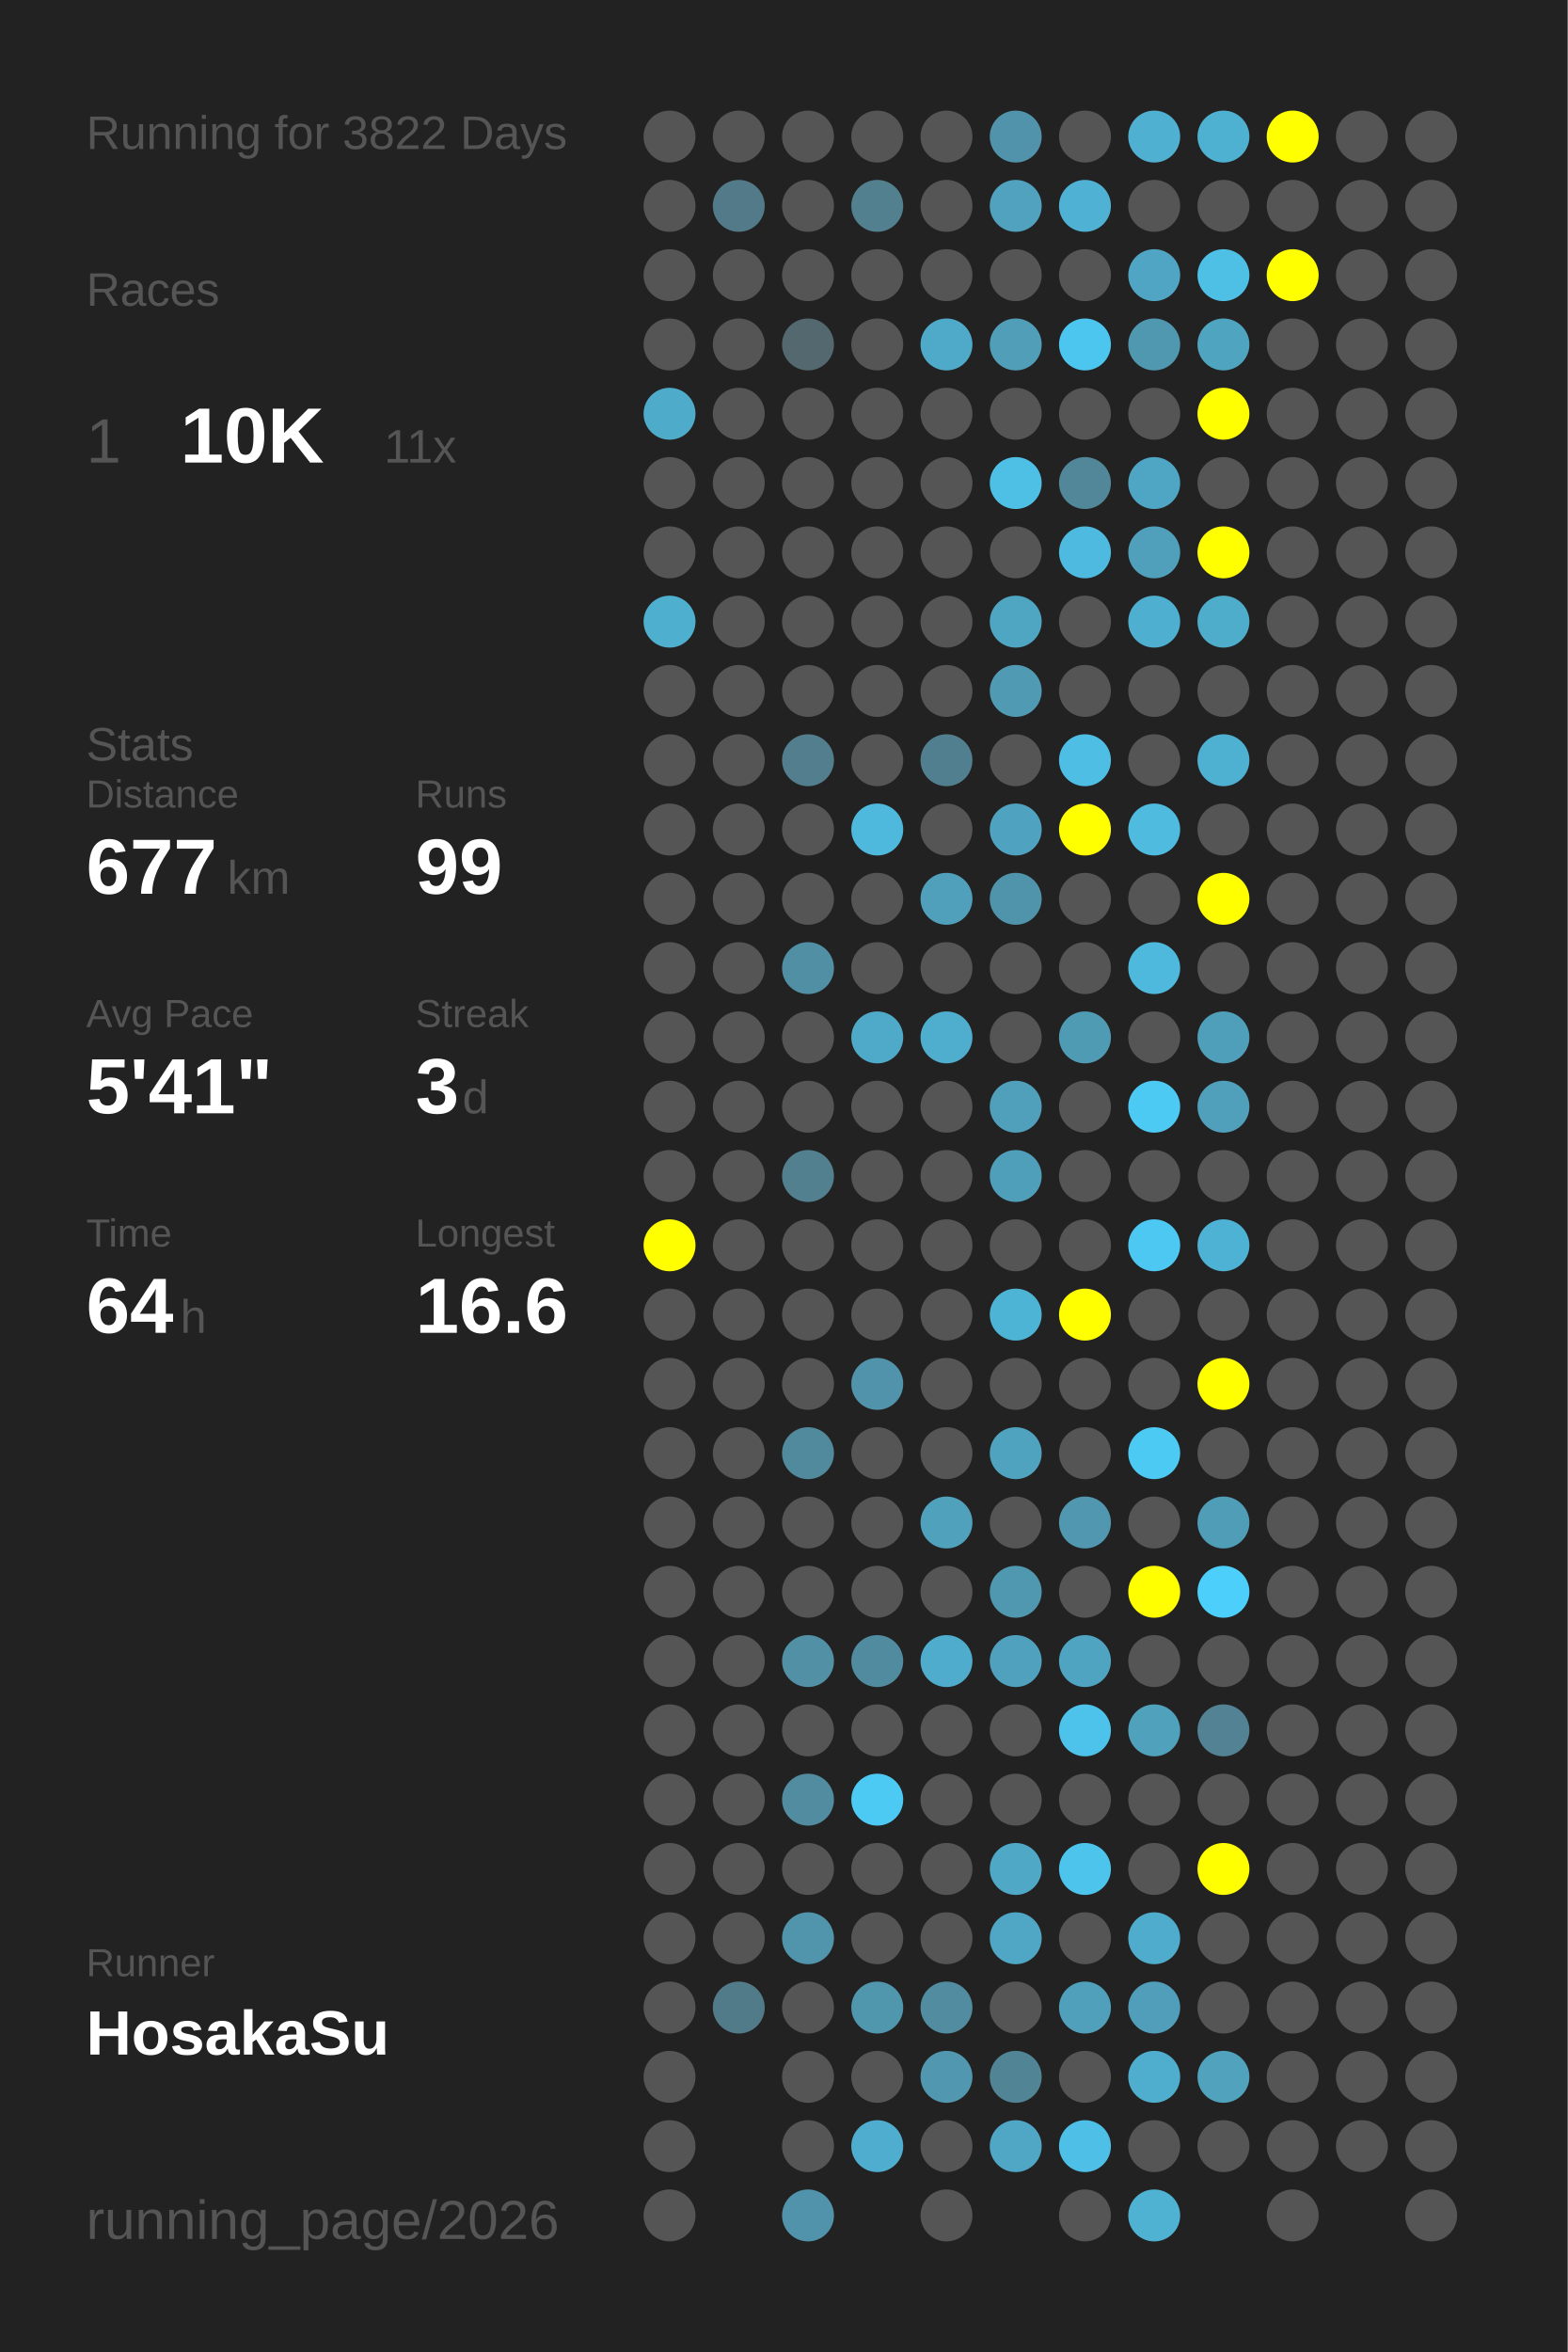
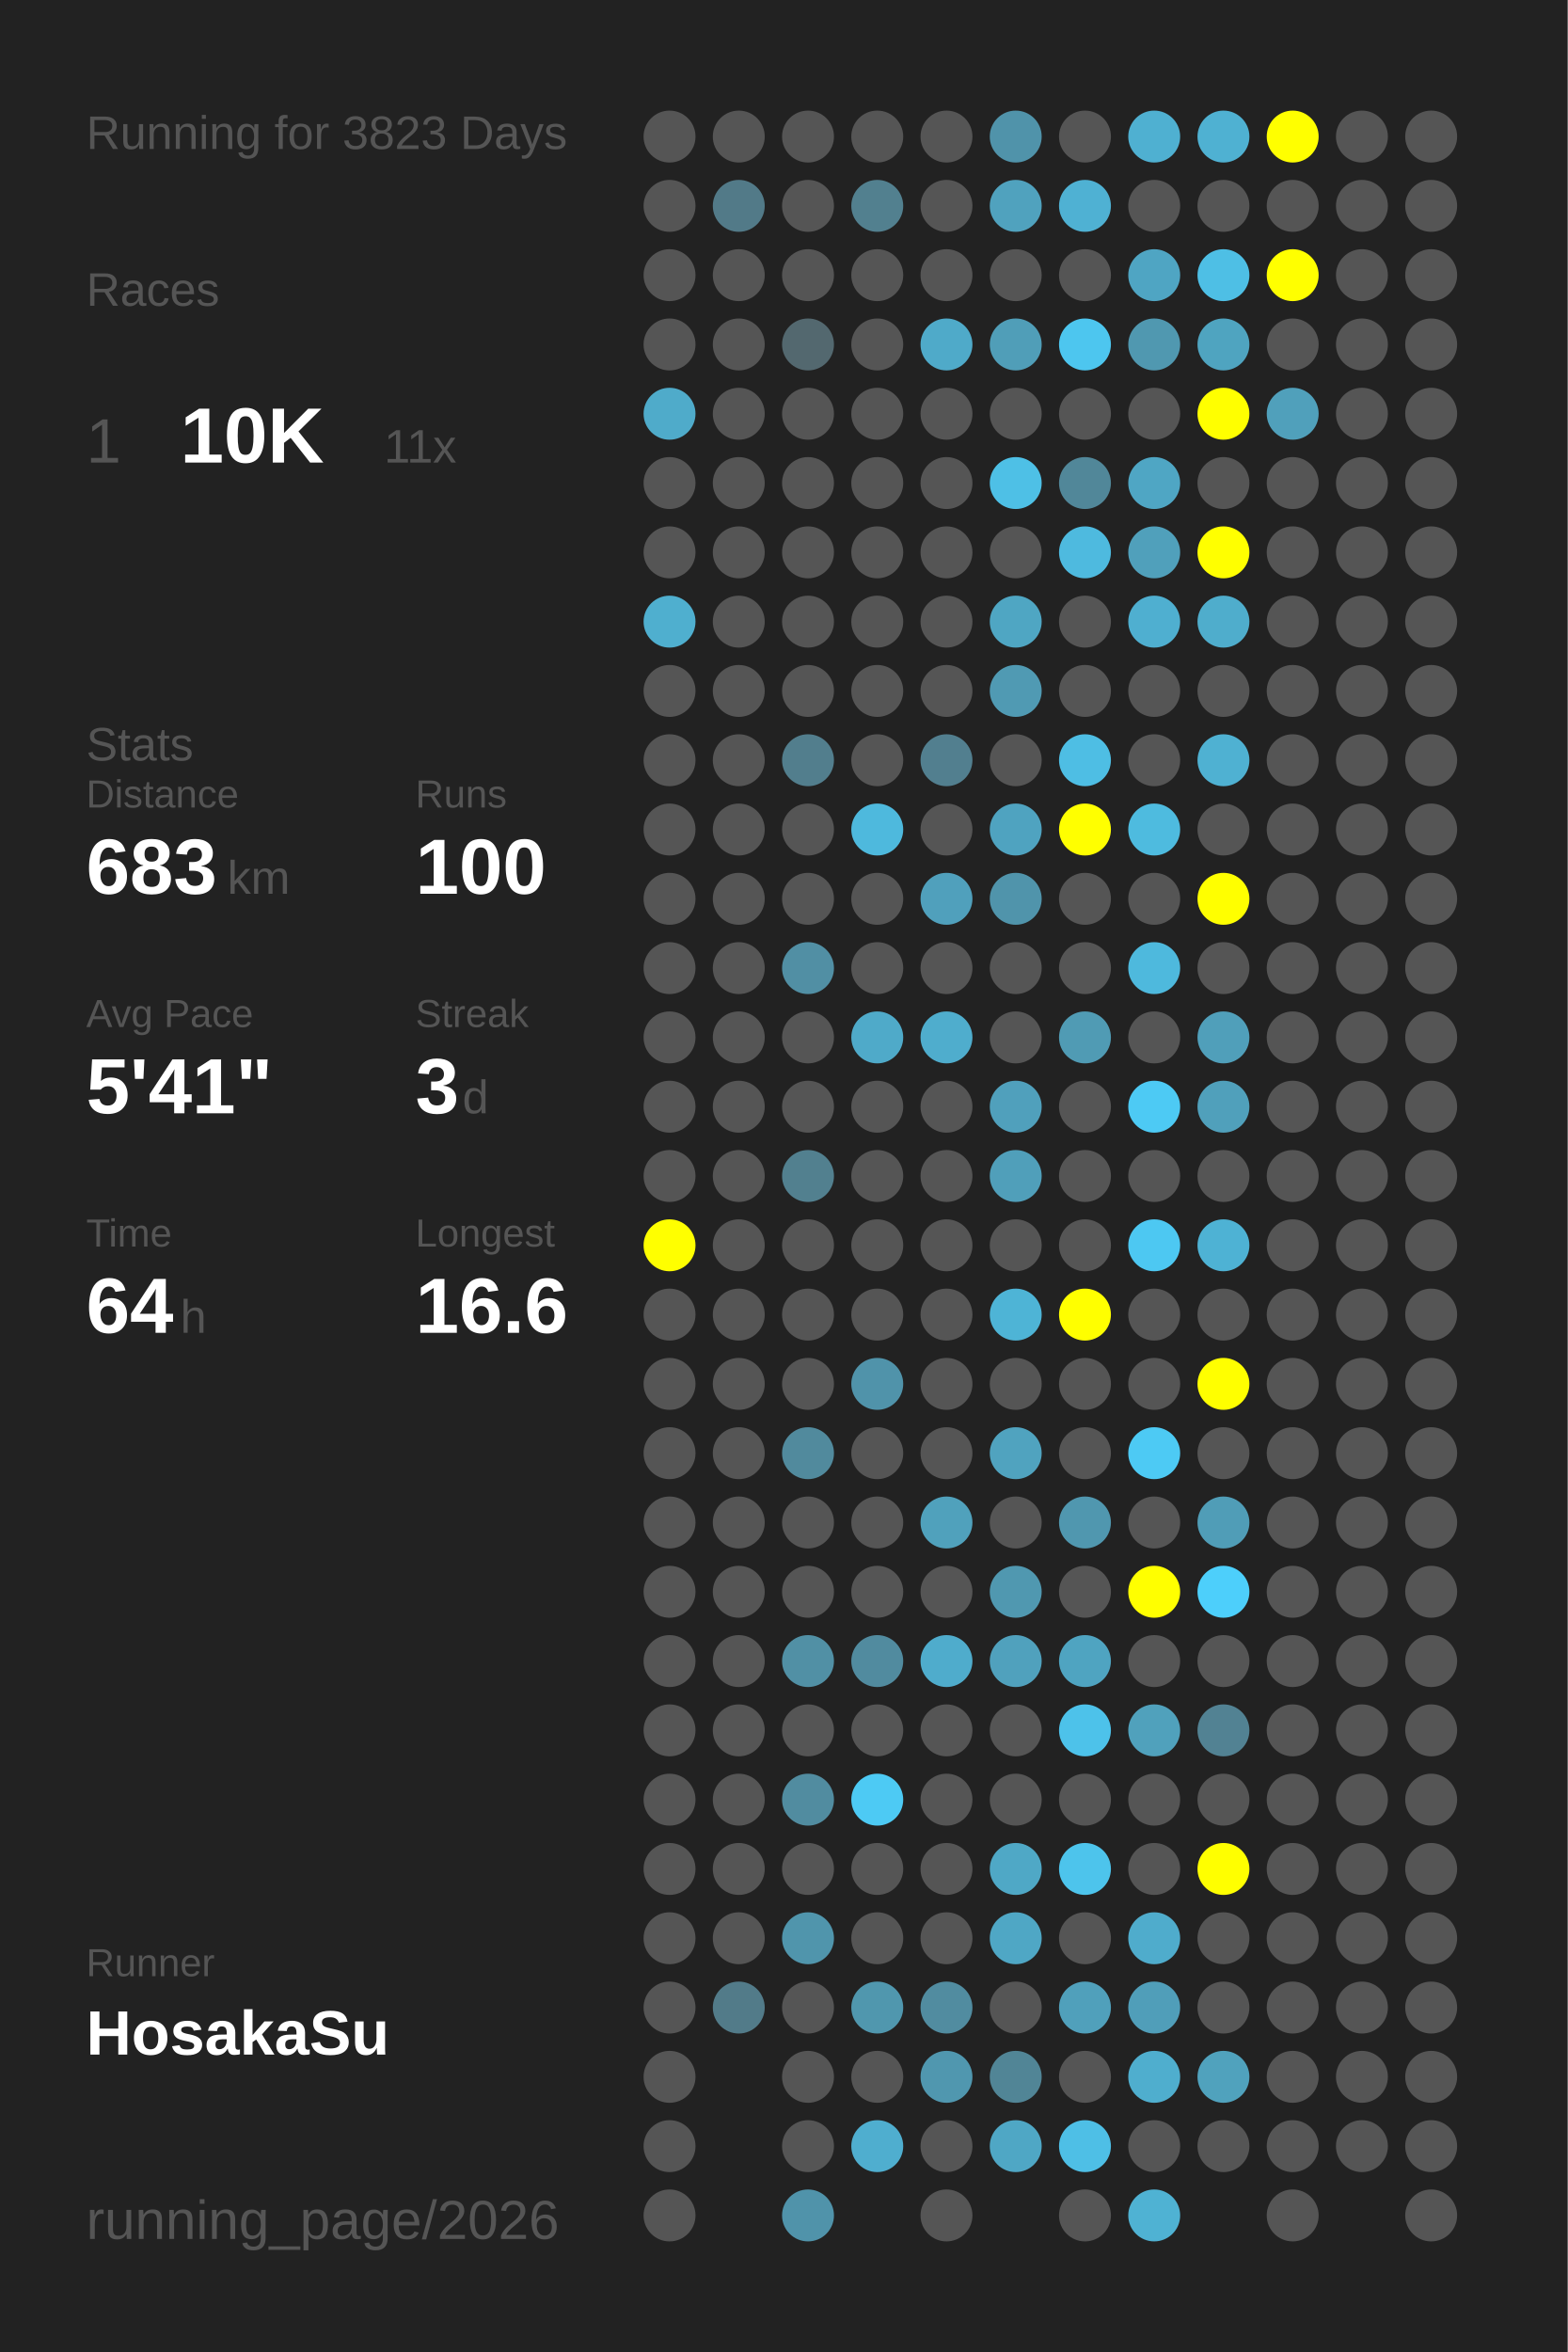
<svg xmlns="http://www.w3.org/2000/svg" baseProfile="full" height="300mm" version="1.1" viewBox="0,0,200,300" width="200mm">
  <defs />
  <rect fill="#222222" height="300" width="200" x="0" y="0" />
-   <text fill="#555555" style="font-size:6px; font-family:Arial;" x="11" y="19">Running for 3822 Days</text>
+   <text fill="#555555" style="font-size:6px; font-family:Arial;" x="11" y="19">Running for 3823 Days</text>
  <text fill="#555555" style="font-size:6px; font-family:Arial;" x="11" y="39">Races</text>
  <text fill="#555555" style="font-size:8px; font-family:Arial;" x="11" y="59">1</text>
  <text fill="#FFFFFF" style="font-size:10px; font-family:Arial; font-weight:bold;" x="23" y="59">10K</text>
  <text fill="#555555" style="font-size:6px; font-family:Arial;" x="49" y="59">11x</text>
  <text fill="#555555" style="font-size:6px; font-family:Arial;" x="11" y="97">Stats</text>
  <text fill="#555555" style="font-size:5px; font-family:Arial;" x="11" y="103">Distance</text>
-   <text fill="#FFFFFF" style="font-size:10px; font-family:Arial; font-weight:bold;" x="11" y="114">677</text>
+   <text fill="#FFFFFF" style="font-size:10px; font-family:Arial; font-weight:bold;" x="11" y="114">683</text>
  <text fill="#555555" style="font-size:6px; font-family:Arial;" x="29" y="114">km</text>
  <text fill="#555555" style="font-size:5px; font-family:Arial;" x="53" y="103">Runs</text>
-   <text fill="#FFFFFF" style="font-size:10px; font-family:Arial; font-weight:bold;" x="53" y="114">99</text>
+   <text fill="#FFFFFF" style="font-size:10px; font-family:Arial; font-weight:bold;" x="53" y="114">100</text>
  <text fill="#555555" style="font-size:5px; font-family:Arial;" x="11" y="131">Avg Pace</text>
  <text fill="#FFFFFF" style="font-size:10px; font-family:Arial; font-weight:bold;" x="11" y="142">5'41"</text>
  <text fill="#555555" style="font-size:5px; font-family:Arial;" x="53" y="131">Streak</text>
  <text fill="#FFFFFF" style="font-size:10px; font-family:Arial; font-weight:bold;" x="53" y="142">3</text>
  <text fill="#555555" style="font-size:6px; font-family:Arial;" x="59" y="142">d</text>
  <text fill="#555555" style="font-size:5px; font-family:Arial;" x="11" y="159">Time</text>
  <text fill="#FFFFFF" style="font-size:10px; font-family:Arial; font-weight:bold;" x="11" y="170">64</text>
  <text fill="#555555" style="font-size:6px; font-family:Arial;" x="23" y="170">h</text>
  <text fill="#555555" style="font-size:5px; font-family:Arial;" x="53" y="159">Longest</text>
  <text fill="#FFFFFF" style="font-size:10px; font-family:Arial; font-weight:bold;" x="53" y="170">16.6</text>
  <text fill="#555555" style="font-size:5px; font-family:Arial;" x="11" y="252.065">Runner</text>
  <text fill="#FFFFFF" style="font-size:8px; font-family:Arial; font-weight:bold;" x="11" y="262.065">HosakaSu</text>
  <text fill="#555555" style="font-size:7px; font-family:Arial;" x="11" y="285.581">running_page/2026</text>
  <circle cx="85.417" cy="17.419" fill="#555555" r="3.312" />
  <circle cx="85.417" cy="26.258" fill="#555555" r="3.312" />
  <circle cx="85.417" cy="35.097" fill="#555555" r="3.312" />
  <circle cx="85.417" cy="43.935" fill="#555555" r="3.312" />
  <circle cx="85.417" cy="52.774" fill="#4fabca" r="3.312" />
  <circle cx="85.417" cy="61.613" fill="#555555" r="3.312" />
  <circle cx="85.417" cy="70.452" fill="#555555" r="3.312" />
  <circle cx="85.417" cy="79.29" fill="#4fafcf" r="3.312" />
  <circle cx="85.417" cy="88.129" fill="#555555" r="3.312" />
  <circle cx="85.417" cy="96.968" fill="#555555" r="3.312" />
  <circle cx="85.417" cy="105.806" fill="#555555" r="3.312" />
  <circle cx="85.417" cy="114.645" fill="#555555" r="3.312" />
  <circle cx="85.417" cy="123.484" fill="#555555" r="3.312" />
  <circle cx="85.417" cy="132.323" fill="#555555" r="3.312" />
  <circle cx="85.417" cy="141.161" fill="#555555" r="3.312" />
  <circle cx="85.417" cy="150" fill="#555555" r="3.312" />
  <circle cx="85.417" cy="158.839" fill="#FFFF00" r="3.312" />
  <circle cx="85.417" cy="167.677" fill="#555555" r="3.312" />
  <circle cx="85.417" cy="176.516" fill="#555555" r="3.312" />
  <circle cx="85.417" cy="185.355" fill="#555555" r="3.312" />
  <circle cx="85.417" cy="194.194" fill="#555555" r="3.312" />
  <circle cx="85.417" cy="203.032" fill="#555555" r="3.312" />
  <circle cx="85.417" cy="211.871" fill="#555555" r="3.312" />
  <circle cx="85.417" cy="220.71" fill="#555555" r="3.312" />
  <circle cx="85.417" cy="229.548" fill="#555555" r="3.312" />
  <circle cx="85.417" cy="238.387" fill="#555555" r="3.312" />
  <circle cx="85.417" cy="247.226" fill="#555555" r="3.312" />
  <circle cx="85.417" cy="256.065" fill="#555555" r="3.312" />
  <circle cx="85.417" cy="264.903" fill="#555555" r="3.312" />
  <circle cx="85.417" cy="273.742" fill="#555555" r="3.312" />
  <circle cx="85.417" cy="282.581" fill="#555555" r="3.312" />
  <circle cx="94.25" cy="17.419" fill="#555555" r="3.312" />
  <circle cx="94.25" cy="26.258" fill="#527a88" r="3.312" />
  <circle cx="94.25" cy="35.097" fill="#555555" r="3.312" />
  <circle cx="94.25" cy="43.935" fill="#555555" r="3.312" />
  <circle cx="94.25" cy="52.774" fill="#555555" r="3.312" />
  <circle cx="94.25" cy="61.613" fill="#555555" r="3.312" />
  <circle cx="94.25" cy="70.452" fill="#555555" r="3.312" />
  <circle cx="94.25" cy="79.29" fill="#555555" r="3.312" />
  <circle cx="94.25" cy="88.129" fill="#555555" r="3.312" />
  <circle cx="94.25" cy="96.968" fill="#555555" r="3.312" />
  <circle cx="94.25" cy="105.806" fill="#555555" r="3.312" />
  <circle cx="94.25" cy="114.645" fill="#555555" r="3.312" />
  <circle cx="94.25" cy="123.484" fill="#555555" r="3.312" />
  <circle cx="94.25" cy="132.323" fill="#555555" r="3.312" />
  <circle cx="94.25" cy="141.161" fill="#555555" r="3.312" />
  <circle cx="94.25" cy="150" fill="#555555" r="3.312" />
  <circle cx="94.25" cy="158.839" fill="#555555" r="3.312" />
  <circle cx="94.25" cy="167.677" fill="#555555" r="3.312" />
  <circle cx="94.25" cy="176.516" fill="#555555" r="3.312" />
  <circle cx="94.25" cy="185.355" fill="#555555" r="3.312" />
  <circle cx="94.25" cy="194.194" fill="#555555" r="3.312" />
  <circle cx="94.25" cy="203.032" fill="#555555" r="3.312" />
  <circle cx="94.25" cy="211.871" fill="#555555" r="3.312" />
  <circle cx="94.25" cy="220.71" fill="#555555" r="3.312" />
  <circle cx="94.25" cy="229.548" fill="#555555" r="3.312" />
  <circle cx="94.25" cy="238.387" fill="#555555" r="3.312" />
  <circle cx="94.25" cy="247.226" fill="#555555" r="3.312" />
  <circle cx="94.25" cy="256.065" fill="#527b89" r="3.312" />
  <circle cx="103.083" cy="17.419" fill="#555555" r="3.312" />
  <circle cx="103.083" cy="26.258" fill="#555555" r="3.312" />
  <circle cx="103.083" cy="35.097" fill="#555555" r="3.312" />
  <circle cx="103.083" cy="43.935" fill="#53686f" r="3.312" />
  <circle cx="103.083" cy="52.774" fill="#555555" r="3.312" />
  <circle cx="103.083" cy="61.613" fill="#555555" r="3.312" />
  <circle cx="103.083" cy="70.452" fill="#555555" r="3.312" />
  <circle cx="103.083" cy="79.29" fill="#555555" r="3.312" />
  <circle cx="103.083" cy="88.129" fill="#555555" r="3.312" />
  <circle cx="103.083" cy="96.968" fill="#527e8d" r="3.312" />
  <circle cx="103.083" cy="105.806" fill="#555555" r="3.312" />
  <circle cx="103.083" cy="114.645" fill="#555555" r="3.312" />
  <circle cx="103.083" cy="123.484" fill="#518fa4" r="3.312" />
  <circle cx="103.083" cy="132.323" fill="#555555" r="3.312" />
  <circle cx="103.083" cy="141.161" fill="#555555" r="3.312" />
  <circle cx="103.083" cy="150" fill="#52808f" r="3.312" />
  <circle cx="103.083" cy="158.839" fill="#555555" r="3.312" />
  <circle cx="103.083" cy="167.677" fill="#555555" r="3.312" />
  <circle cx="103.083" cy="176.516" fill="#555555" r="3.312" />
  <circle cx="103.083" cy="185.355" fill="#518a9d" r="3.312" />
  <circle cx="103.083" cy="194.194" fill="#555555" r="3.312" />
  <circle cx="103.083" cy="203.032" fill="#555555" r="3.312" />
  <circle cx="103.083" cy="211.871" fill="#5190a5" r="3.312" />
  <circle cx="103.083" cy="220.71" fill="#555555" r="3.312" />
  <circle cx="103.083" cy="229.548" fill="#518ca0" r="3.312" />
  <circle cx="103.083" cy="238.387" fill="#555555" r="3.312" />
  <circle cx="103.083" cy="247.226" fill="#5095ac" r="3.312" />
  <circle cx="103.083" cy="256.065" fill="#555555" r="3.312" />
  <circle cx="103.083" cy="264.903" fill="#555555" r="3.312" />
  <circle cx="103.083" cy="273.742" fill="#555555" r="3.312" />
  <circle cx="103.083" cy="282.581" fill="#5093aa" r="3.312" />
  <circle cx="111.917" cy="17.419" fill="#555555" r="3.312" />
  <circle cx="111.917" cy="26.258" fill="#52808f" r="3.312" />
  <circle cx="111.917" cy="35.097" fill="#555555" r="3.312" />
  <circle cx="111.917" cy="43.935" fill="#555555" r="3.312" />
  <circle cx="111.917" cy="52.774" fill="#555555" r="3.312" />
  <circle cx="111.917" cy="61.613" fill="#555555" r="3.312" />
  <circle cx="111.917" cy="70.452" fill="#555555" r="3.312" />
  <circle cx="111.917" cy="79.29" fill="#555555" r="3.312" />
  <circle cx="111.917" cy="88.129" fill="#555555" r="3.312" />
  <circle cx="111.917" cy="96.968" fill="#555555" r="3.312" />
  <circle cx="111.917" cy="105.806" fill="#4eb9dd" r="3.312" />
  <circle cx="111.917" cy="114.645" fill="#555555" r="3.312" />
  <circle cx="111.917" cy="123.484" fill="#555555" r="3.312" />
  <circle cx="111.917" cy="132.323" fill="#4faac9" r="3.312" />
  <circle cx="111.917" cy="141.161" fill="#555555" r="3.312" />
  <circle cx="111.917" cy="150" fill="#555555" r="3.312" />
  <circle cx="111.917" cy="158.839" fill="#555555" r="3.312" />
  <circle cx="111.917" cy="167.677" fill="#555555" r="3.312" />
  <circle cx="111.917" cy="176.516" fill="#5093aa" r="3.312" />
  <circle cx="111.917" cy="185.355" fill="#555555" r="3.312" />
  <circle cx="111.917" cy="194.194" fill="#555555" r="3.312" />
  <circle cx="111.917" cy="203.032" fill="#555555" r="3.312" />
  <circle cx="111.917" cy="211.871" fill="#518b9f" r="3.312" />
  <circle cx="111.917" cy="220.71" fill="#555555" r="3.312" />
  <circle cx="111.917" cy="229.548" fill="#4dcaf4" r="3.312" />
  <circle cx="111.917" cy="238.387" fill="#555555" r="3.312" />
  <circle cx="111.917" cy="247.226" fill="#555555" r="3.312" />
  <circle cx="111.917" cy="256.065" fill="#5097ae" r="3.312" />
  <circle cx="111.917" cy="264.903" fill="#555555" r="3.312" />
  <circle cx="111.917" cy="273.742" fill="#4faecf" r="3.312" />
  <circle cx="120.75" cy="17.419" fill="#555555" r="3.312" />
  <circle cx="120.75" cy="26.258" fill="#555555" r="3.312" />
  <circle cx="120.75" cy="35.097" fill="#555555" r="3.312" />
  <circle cx="120.75" cy="43.935" fill="#4faac9" r="3.312" />
  <circle cx="120.75" cy="52.774" fill="#555555" r="3.312" />
  <circle cx="120.75" cy="61.613" fill="#555555" r="3.312" />
  <circle cx="120.75" cy="70.452" fill="#555555" r="3.312" />
  <circle cx="120.75" cy="79.29" fill="#555555" r="3.312" />
  <circle cx="120.75" cy="88.129" fill="#555555" r="3.312" />
  <circle cx="120.75" cy="96.968" fill="#527f8f" r="3.312" />
  <circle cx="120.75" cy="105.806" fill="#555555" r="3.312" />
  <circle cx="120.75" cy="114.645" fill="#50a0bc" r="3.312" />
  <circle cx="120.75" cy="123.484" fill="#555555" r="3.312" />
  <circle cx="120.75" cy="132.323" fill="#4fadcd" r="3.312" />
  <circle cx="120.75" cy="141.161" fill="#555555" r="3.312" />
  <circle cx="120.75" cy="150" fill="#555555" r="3.312" />
  <circle cx="120.75" cy="158.839" fill="#555555" r="3.312" />
  <circle cx="120.75" cy="167.677" fill="#555555" r="3.312" />
  <circle cx="120.75" cy="176.516" fill="#555555" r="3.312" />
  <circle cx="120.75" cy="185.355" fill="#555555" r="3.312" />
  <circle cx="120.75" cy="194.194" fill="#50a1bc" r="3.312" />
  <circle cx="120.75" cy="203.032" fill="#555555" r="3.312" />
  <circle cx="120.75" cy="211.871" fill="#4faccc" r="3.312" />
  <circle cx="120.75" cy="220.71" fill="#555555" r="3.312" />
  <circle cx="120.75" cy="229.548" fill="#555555" r="3.312" />
  <circle cx="120.75" cy="238.387" fill="#555555" r="3.312" />
  <circle cx="120.75" cy="247.226" fill="#555555" r="3.312" />
  <circle cx="120.75" cy="256.065" fill="#518ca0" r="3.312" />
  <circle cx="120.75" cy="264.903" fill="#5097af" r="3.312" />
  <circle cx="120.75" cy="273.742" fill="#555555" r="3.312" />
  <circle cx="120.75" cy="282.581" fill="#555555" r="3.312" />
  <circle cx="129.583" cy="17.419" fill="#5093aa" r="3.312" />
  <circle cx="129.583" cy="26.258" fill="#50a2be" r="3.312" />
  <circle cx="129.583" cy="35.097" fill="#555555" r="3.312" />
  <circle cx="129.583" cy="43.935" fill="#509eb8" r="3.312" />
  <circle cx="129.583" cy="52.774" fill="#555555" r="3.312" />
  <circle cx="129.583" cy="61.613" fill="#4ec0e6" r="3.312" />
  <circle cx="129.583" cy="70.452" fill="#555555" r="3.312" />
  <circle cx="129.583" cy="79.29" fill="#4fa6c3" r="3.312" />
  <circle cx="129.583" cy="88.129" fill="#509ab3" r="3.312" />
  <circle cx="129.583" cy="96.968" fill="#555555" r="3.312" />
  <circle cx="129.583" cy="105.806" fill="#4fa3c0" r="3.312" />
  <circle cx="129.583" cy="114.645" fill="#5094ab" r="3.312" />
  <circle cx="129.583" cy="123.484" fill="#555555" r="3.312" />
  <circle cx="129.583" cy="132.323" fill="#555555" r="3.312" />
  <circle cx="129.583" cy="141.161" fill="#50a0bc" r="3.312" />
  <circle cx="129.583" cy="150" fill="#509fba" r="3.312" />
  <circle cx="129.583" cy="158.839" fill="#555555" r="3.312" />
  <circle cx="129.583" cy="167.677" fill="#4eb4d6" r="3.312" />
  <circle cx="129.583" cy="176.516" fill="#555555" r="3.312" />
  <circle cx="129.583" cy="185.355" fill="#50a3bf" r="3.312" />
  <circle cx="129.583" cy="194.194" fill="#555555" r="3.312" />
  <circle cx="129.583" cy="203.032" fill="#5098b0" r="3.312" />
  <circle cx="129.583" cy="211.871" fill="#50a1bd" r="3.312" />
  <circle cx="129.583" cy="220.71" fill="#555555" r="3.312" />
  <circle cx="129.583" cy="229.548" fill="#555555" r="3.312" />
  <circle cx="129.583" cy="238.387" fill="#4fa8c6" r="3.312" />
  <circle cx="129.583" cy="247.226" fill="#4fa7c5" r="3.312" />
  <circle cx="129.583" cy="256.065" fill="#555555" r="3.312" />
  <circle cx="129.583" cy="264.903" fill="#518596" r="3.312" />
  <circle cx="129.583" cy="273.742" fill="#4fa7c5" r="3.312" />
  <circle cx="138.417" cy="17.419" fill="#555555" r="3.312" />
  <circle cx="138.417" cy="26.258" fill="#4fb1d3" r="3.312" />
  <circle cx="138.417" cy="35.097" fill="#555555" r="3.312" />
  <circle cx="138.417" cy="43.935" fill="#4dc6ef" r="3.312" />
  <circle cx="138.417" cy="52.774" fill="#555555" r="3.312" />
  <circle cx="138.417" cy="61.613" fill="#518799" r="3.312" />
  <circle cx="138.417" cy="70.452" fill="#4ebadf" r="3.312" />
  <circle cx="138.417" cy="79.29" fill="#555555" r="3.312" />
  <circle cx="138.417" cy="88.129" fill="#555555" r="3.312" />
  <circle cx="138.417" cy="96.968" fill="#4ebee4" r="3.312" />
  <circle cx="138.417" cy="105.806" fill="#FFFF00" r="3.312" />
  <circle cx="138.417" cy="114.645" fill="#555555" r="3.312" />
  <circle cx="138.417" cy="123.484" fill="#555555" r="3.312" />
  <circle cx="138.417" cy="132.323" fill="#509bb4" r="3.312" />
  <circle cx="138.417" cy="141.161" fill="#555555" r="3.312" />
  <circle cx="138.417" cy="150" fill="#555555" r="3.312" />
  <circle cx="138.417" cy="158.839" fill="#555555" r="3.312" />
  <circle cx="138.417" cy="167.677" fill="#FFFF00" r="3.312" />
  <circle cx="138.417" cy="176.516" fill="#555555" r="3.312" />
  <circle cx="138.417" cy="185.355" fill="#555555" r="3.312" />
  <circle cx="138.417" cy="194.194" fill="#5097af" r="3.312" />
  <circle cx="138.417" cy="203.032" fill="#555555" r="3.312" />
  <circle cx="138.417" cy="211.871" fill="#4fa4c1" r="3.312" />
  <circle cx="138.417" cy="220.71" fill="#4dc2ea" r="3.312" />
  <circle cx="138.417" cy="229.548" fill="#555555" r="3.312" />
  <circle cx="138.417" cy="238.387" fill="#4dc4ec" r="3.312" />
  <circle cx="138.417" cy="247.226" fill="#555555" r="3.312" />
  <circle cx="138.417" cy="256.065" fill="#50a0bb" r="3.312" />
  <circle cx="138.417" cy="264.903" fill="#555555" r="3.312" />
  <circle cx="138.417" cy="273.742" fill="#4ebfe6" r="3.312" />
  <circle cx="138.417" cy="282.581" fill="#555555" r="3.312" />
  <circle cx="147.25" cy="17.419" fill="#4fb0d1" r="3.312" />
  <circle cx="147.25" cy="26.258" fill="#555555" r="3.312" />
  <circle cx="147.25" cy="35.097" fill="#4fa5c3" r="3.312" />
  <circle cx="147.25" cy="43.935" fill="#5098b0" r="3.312" />
  <circle cx="147.25" cy="52.774" fill="#555555" r="3.312" />
  <circle cx="147.25" cy="61.613" fill="#4fa6c4" r="3.312" />
  <circle cx="147.25" cy="70.452" fill="#50a0bb" r="3.312" />
  <circle cx="147.25" cy="79.29" fill="#4fafd0" r="3.312" />
  <circle cx="147.25" cy="88.129" fill="#555555" r="3.312" />
  <circle cx="147.25" cy="96.968" fill="#555555" r="3.312" />
  <circle cx="147.25" cy="105.806" fill="#4ebbdf" r="3.312" />
  <circle cx="147.25" cy="114.645" fill="#555555" r="3.312" />
  <circle cx="147.25" cy="123.484" fill="#4eb9dd" r="3.312" />
  <circle cx="147.25" cy="132.323" fill="#555555" r="3.312" />
  <circle cx="147.25" cy="141.161" fill="#4dcaf4" r="3.312" />
  <circle cx="147.25" cy="150" fill="#555555" r="3.312" />
  <circle cx="147.25" cy="158.839" fill="#4dc8f2" r="3.312" />
  <circle cx="147.25" cy="167.677" fill="#555555" r="3.312" />
  <circle cx="147.25" cy="176.516" fill="#555555" r="3.312" />
  <circle cx="147.25" cy="185.355" fill="#4dcaf4" r="3.312" />
  <circle cx="147.25" cy="194.194" fill="#555555" r="3.312" />
  <circle cx="147.25" cy="203.032" fill="#FFFF00" r="3.312" />
  <circle cx="147.25" cy="211.871" fill="#555555" r="3.312" />
  <circle cx="147.25" cy="220.71" fill="#50a1bc" r="3.312" />
  <circle cx="147.25" cy="229.548" fill="#555555" r="3.312" />
  <circle cx="147.25" cy="238.387" fill="#555555" r="3.312" />
  <circle cx="147.25" cy="247.226" fill="#4faccc" r="3.312" />
  <circle cx="147.25" cy="256.065" fill="#509eb9" r="3.312" />
  <circle cx="147.25" cy="264.903" fill="#4faece" r="3.312" />
  <circle cx="147.25" cy="273.742" fill="#555555" r="3.312" />
  <circle cx="147.25" cy="282.581" fill="#4fb2d3" r="3.312" />
  <circle cx="156.083" cy="17.419" fill="#4fb1d2" r="3.312" />
  <circle cx="156.083" cy="26.258" fill="#555555" r="3.312" />
  <circle cx="156.083" cy="35.097" fill="#4ebfe5" r="3.312" />
  <circle cx="156.083" cy="43.935" fill="#4fa4c0" r="3.312" />
  <circle cx="156.083" cy="52.774" fill="#FFFF00" r="3.312" />
  <circle cx="156.083" cy="61.613" fill="#555555" r="3.312" />
  <circle cx="156.083" cy="70.452" fill="#FFFF00" r="3.312" />
  <circle cx="156.083" cy="79.29" fill="#4fadcc" r="3.312" />
  <circle cx="156.083" cy="88.129" fill="#555555" r="3.312" />
  <circle cx="156.083" cy="96.968" fill="#4fb1d2" r="3.312" />
  <circle cx="156.083" cy="105.806" fill="#555555" r="3.312" />
  <circle cx="156.083" cy="114.645" fill="#FFFF00" r="3.312" />
  <circle cx="156.083" cy="123.484" fill="#555555" r="3.312" />
  <circle cx="156.083" cy="132.323" fill="#509fba" r="3.312" />
  <circle cx="156.083" cy="141.161" fill="#50a0bb" r="3.312" />
  <circle cx="156.083" cy="150" fill="#555555" r="3.312" />
  <circle cx="156.083" cy="158.839" fill="#4eb2d4" r="3.312" />
  <circle cx="156.083" cy="167.677" fill="#555555" r="3.312" />
  <circle cx="156.083" cy="176.516" fill="#FFFF00" r="3.312" />
  <circle cx="156.083" cy="185.355" fill="#555555" r="3.312" />
  <circle cx="156.083" cy="194.194" fill="#509db7" r="3.312" />
  <circle cx="156.083" cy="203.032" fill="#4dcffb" r="3.312" />
  <circle cx="156.083" cy="211.871" fill="#555555" r="3.312" />
  <circle cx="156.083" cy="220.71" fill="#528293" r="3.312" />
  <circle cx="156.083" cy="229.548" fill="#555555" r="3.312" />
  <circle cx="156.083" cy="238.387" fill="#FFFF00" r="3.312" />
  <circle cx="156.083" cy="247.226" fill="#555555" r="3.312" />
  <circle cx="156.083" cy="256.065" fill="#555555" r="3.312" />
  <circle cx="156.083" cy="264.903" fill="#50a2bd" r="3.312" />
  <circle cx="156.083" cy="273.742" fill="#555555" r="3.312" />
  <circle cx="164.917" cy="17.419" fill="#FFFF00" r="3.312" />
  <circle cx="164.917" cy="26.258" fill="#555555" r="3.312" />
  <circle cx="164.917" cy="35.097" fill="#FFFF00" r="3.312" />
  <circle cx="164.917" cy="43.935" fill="#555555" r="3.312" />
-   <circle cx="164.917" cy="52.774" fill="#555555" r="3.312" />
+   <circle cx="164.917" cy="52.774" fill="#50a0bb" r="3.312" />
  <circle cx="164.917" cy="61.613" fill="#555555" r="3.312" />
  <circle cx="164.917" cy="70.452" fill="#555555" r="3.312" />
  <circle cx="164.917" cy="79.29" fill="#555555" r="3.312" />
  <circle cx="164.917" cy="88.129" fill="#555555" r="3.312" />
  <circle cx="164.917" cy="96.968" fill="#555555" r="3.312" />
  <circle cx="164.917" cy="105.806" fill="#555555" r="3.312" />
  <circle cx="164.917" cy="114.645" fill="#555555" r="3.312" />
  <circle cx="164.917" cy="123.484" fill="#555555" r="3.312" />
  <circle cx="164.917" cy="132.323" fill="#555555" r="3.312" />
  <circle cx="164.917" cy="141.161" fill="#555555" r="3.312" />
  <circle cx="164.917" cy="150" fill="#555555" r="3.312" />
  <circle cx="164.917" cy="158.839" fill="#555555" r="3.312" />
  <circle cx="164.917" cy="167.677" fill="#555555" r="3.312" />
  <circle cx="164.917" cy="176.516" fill="#555555" r="3.312" />
  <circle cx="164.917" cy="185.355" fill="#555555" r="3.312" />
  <circle cx="164.917" cy="194.194" fill="#555555" r="3.312" />
  <circle cx="164.917" cy="203.032" fill="#555555" r="3.312" />
  <circle cx="164.917" cy="211.871" fill="#555555" r="3.312" />
  <circle cx="164.917" cy="220.71" fill="#555555" r="3.312" />
  <circle cx="164.917" cy="229.548" fill="#555555" r="3.312" />
  <circle cx="164.917" cy="238.387" fill="#555555" r="3.312" />
  <circle cx="164.917" cy="247.226" fill="#555555" r="3.312" />
  <circle cx="164.917" cy="256.065" fill="#555555" r="3.312" />
  <circle cx="164.917" cy="264.903" fill="#555555" r="3.312" />
  <circle cx="164.917" cy="273.742" fill="#555555" r="3.312" />
  <circle cx="164.917" cy="282.581" fill="#555555" r="3.312" />
  <circle cx="173.75" cy="17.419" fill="#555555" r="3.312" />
  <circle cx="173.75" cy="26.258" fill="#555555" r="3.312" />
  <circle cx="173.75" cy="35.097" fill="#555555" r="3.312" />
  <circle cx="173.75" cy="43.935" fill="#555555" r="3.312" />
  <circle cx="173.75" cy="52.774" fill="#555555" r="3.312" />
  <circle cx="173.75" cy="61.613" fill="#555555" r="3.312" />
  <circle cx="173.75" cy="70.452" fill="#555555" r="3.312" />
  <circle cx="173.75" cy="79.29" fill="#555555" r="3.312" />
  <circle cx="173.75" cy="88.129" fill="#555555" r="3.312" />
  <circle cx="173.75" cy="96.968" fill="#555555" r="3.312" />
  <circle cx="173.75" cy="105.806" fill="#555555" r="3.312" />
  <circle cx="173.75" cy="114.645" fill="#555555" r="3.312" />
  <circle cx="173.75" cy="123.484" fill="#555555" r="3.312" />
  <circle cx="173.75" cy="132.323" fill="#555555" r="3.312" />
  <circle cx="173.75" cy="141.161" fill="#555555" r="3.312" />
  <circle cx="173.75" cy="150" fill="#555555" r="3.312" />
  <circle cx="173.75" cy="158.839" fill="#555555" r="3.312" />
  <circle cx="173.75" cy="167.677" fill="#555555" r="3.312" />
  <circle cx="173.75" cy="176.516" fill="#555555" r="3.312" />
  <circle cx="173.75" cy="185.355" fill="#555555" r="3.312" />
  <circle cx="173.75" cy="194.194" fill="#555555" r="3.312" />
  <circle cx="173.75" cy="203.032" fill="#555555" r="3.312" />
  <circle cx="173.75" cy="211.871" fill="#555555" r="3.312" />
  <circle cx="173.75" cy="220.71" fill="#555555" r="3.312" />
  <circle cx="173.75" cy="229.548" fill="#555555" r="3.312" />
  <circle cx="173.75" cy="238.387" fill="#555555" r="3.312" />
  <circle cx="173.75" cy="247.226" fill="#555555" r="3.312" />
  <circle cx="173.75" cy="256.065" fill="#555555" r="3.312" />
  <circle cx="173.75" cy="264.903" fill="#555555" r="3.312" />
  <circle cx="173.75" cy="273.742" fill="#555555" r="3.312" />
  <circle cx="182.583" cy="17.419" fill="#555555" r="3.312" />
  <circle cx="182.583" cy="26.258" fill="#555555" r="3.312" />
  <circle cx="182.583" cy="35.097" fill="#555555" r="3.312" />
  <circle cx="182.583" cy="43.935" fill="#555555" r="3.312" />
  <circle cx="182.583" cy="52.774" fill="#555555" r="3.312" />
  <circle cx="182.583" cy="61.613" fill="#555555" r="3.312" />
  <circle cx="182.583" cy="70.452" fill="#555555" r="3.312" />
  <circle cx="182.583" cy="79.29" fill="#555555" r="3.312" />
  <circle cx="182.583" cy="88.129" fill="#555555" r="3.312" />
  <circle cx="182.583" cy="96.968" fill="#555555" r="3.312" />
  <circle cx="182.583" cy="105.806" fill="#555555" r="3.312" />
  <circle cx="182.583" cy="114.645" fill="#555555" r="3.312" />
  <circle cx="182.583" cy="123.484" fill="#555555" r="3.312" />
  <circle cx="182.583" cy="132.323" fill="#555555" r="3.312" />
  <circle cx="182.583" cy="141.161" fill="#555555" r="3.312" />
  <circle cx="182.583" cy="150" fill="#555555" r="3.312" />
  <circle cx="182.583" cy="158.839" fill="#555555" r="3.312" />
  <circle cx="182.583" cy="167.677" fill="#555555" r="3.312" />
  <circle cx="182.583" cy="176.516" fill="#555555" r="3.312" />
  <circle cx="182.583" cy="185.355" fill="#555555" r="3.312" />
  <circle cx="182.583" cy="194.194" fill="#555555" r="3.312" />
  <circle cx="182.583" cy="203.032" fill="#555555" r="3.312" />
  <circle cx="182.583" cy="211.871" fill="#555555" r="3.312" />
  <circle cx="182.583" cy="220.71" fill="#555555" r="3.312" />
  <circle cx="182.583" cy="229.548" fill="#555555" r="3.312" />
  <circle cx="182.583" cy="238.387" fill="#555555" r="3.312" />
  <circle cx="182.583" cy="247.226" fill="#555555" r="3.312" />
  <circle cx="182.583" cy="256.065" fill="#555555" r="3.312" />
  <circle cx="182.583" cy="264.903" fill="#555555" r="3.312" />
  <circle cx="182.583" cy="273.742" fill="#555555" r="3.312" />
  <circle cx="182.583" cy="282.581" fill="#555555" r="3.312" />
</svg>
